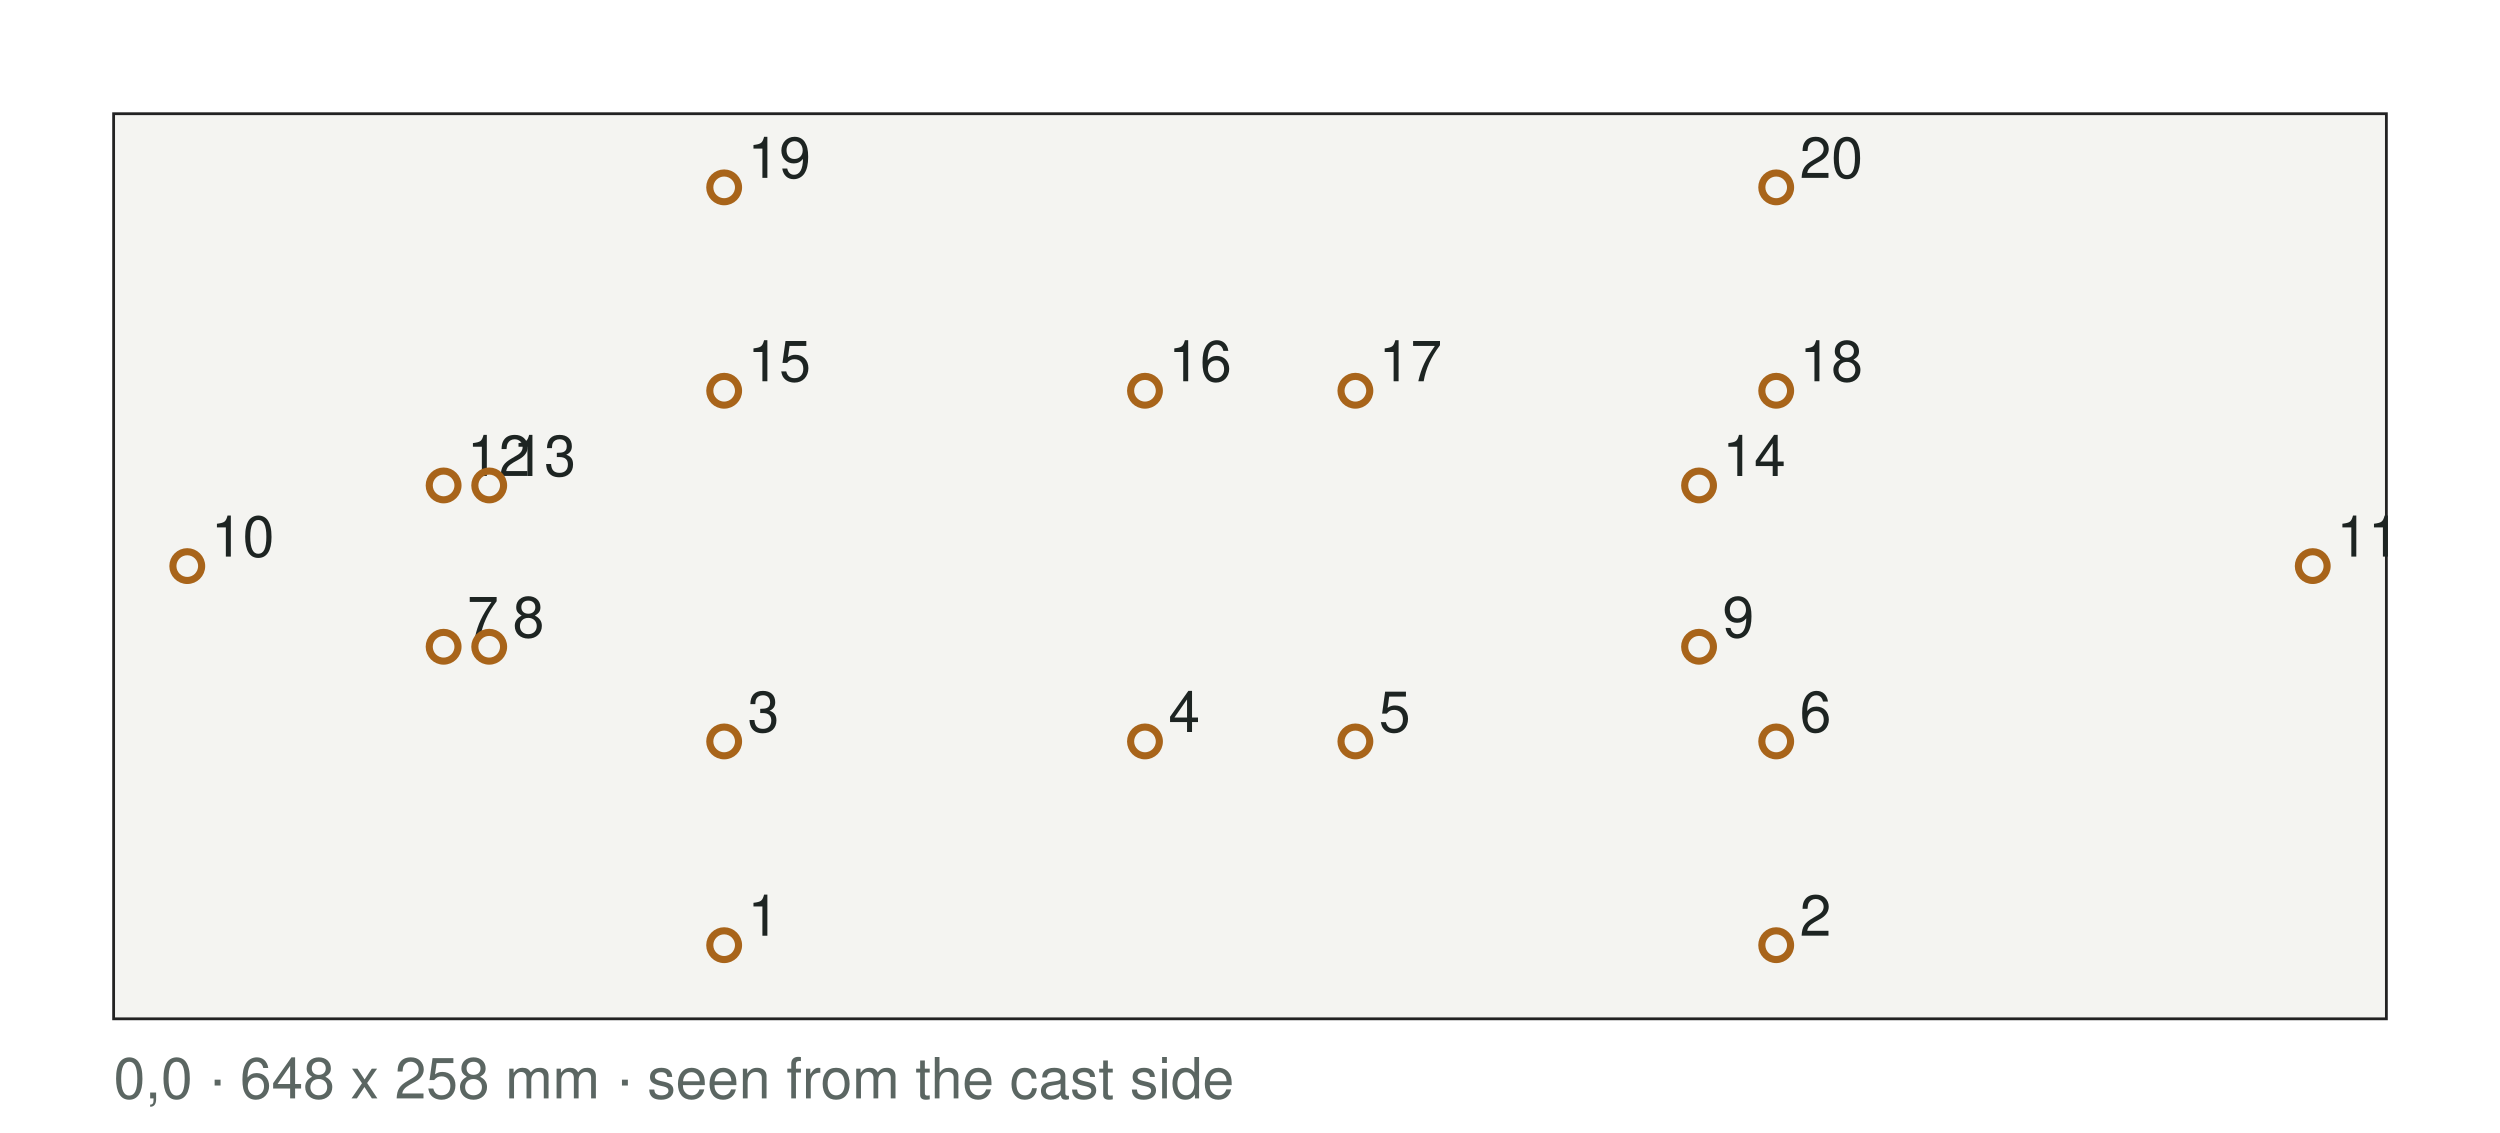
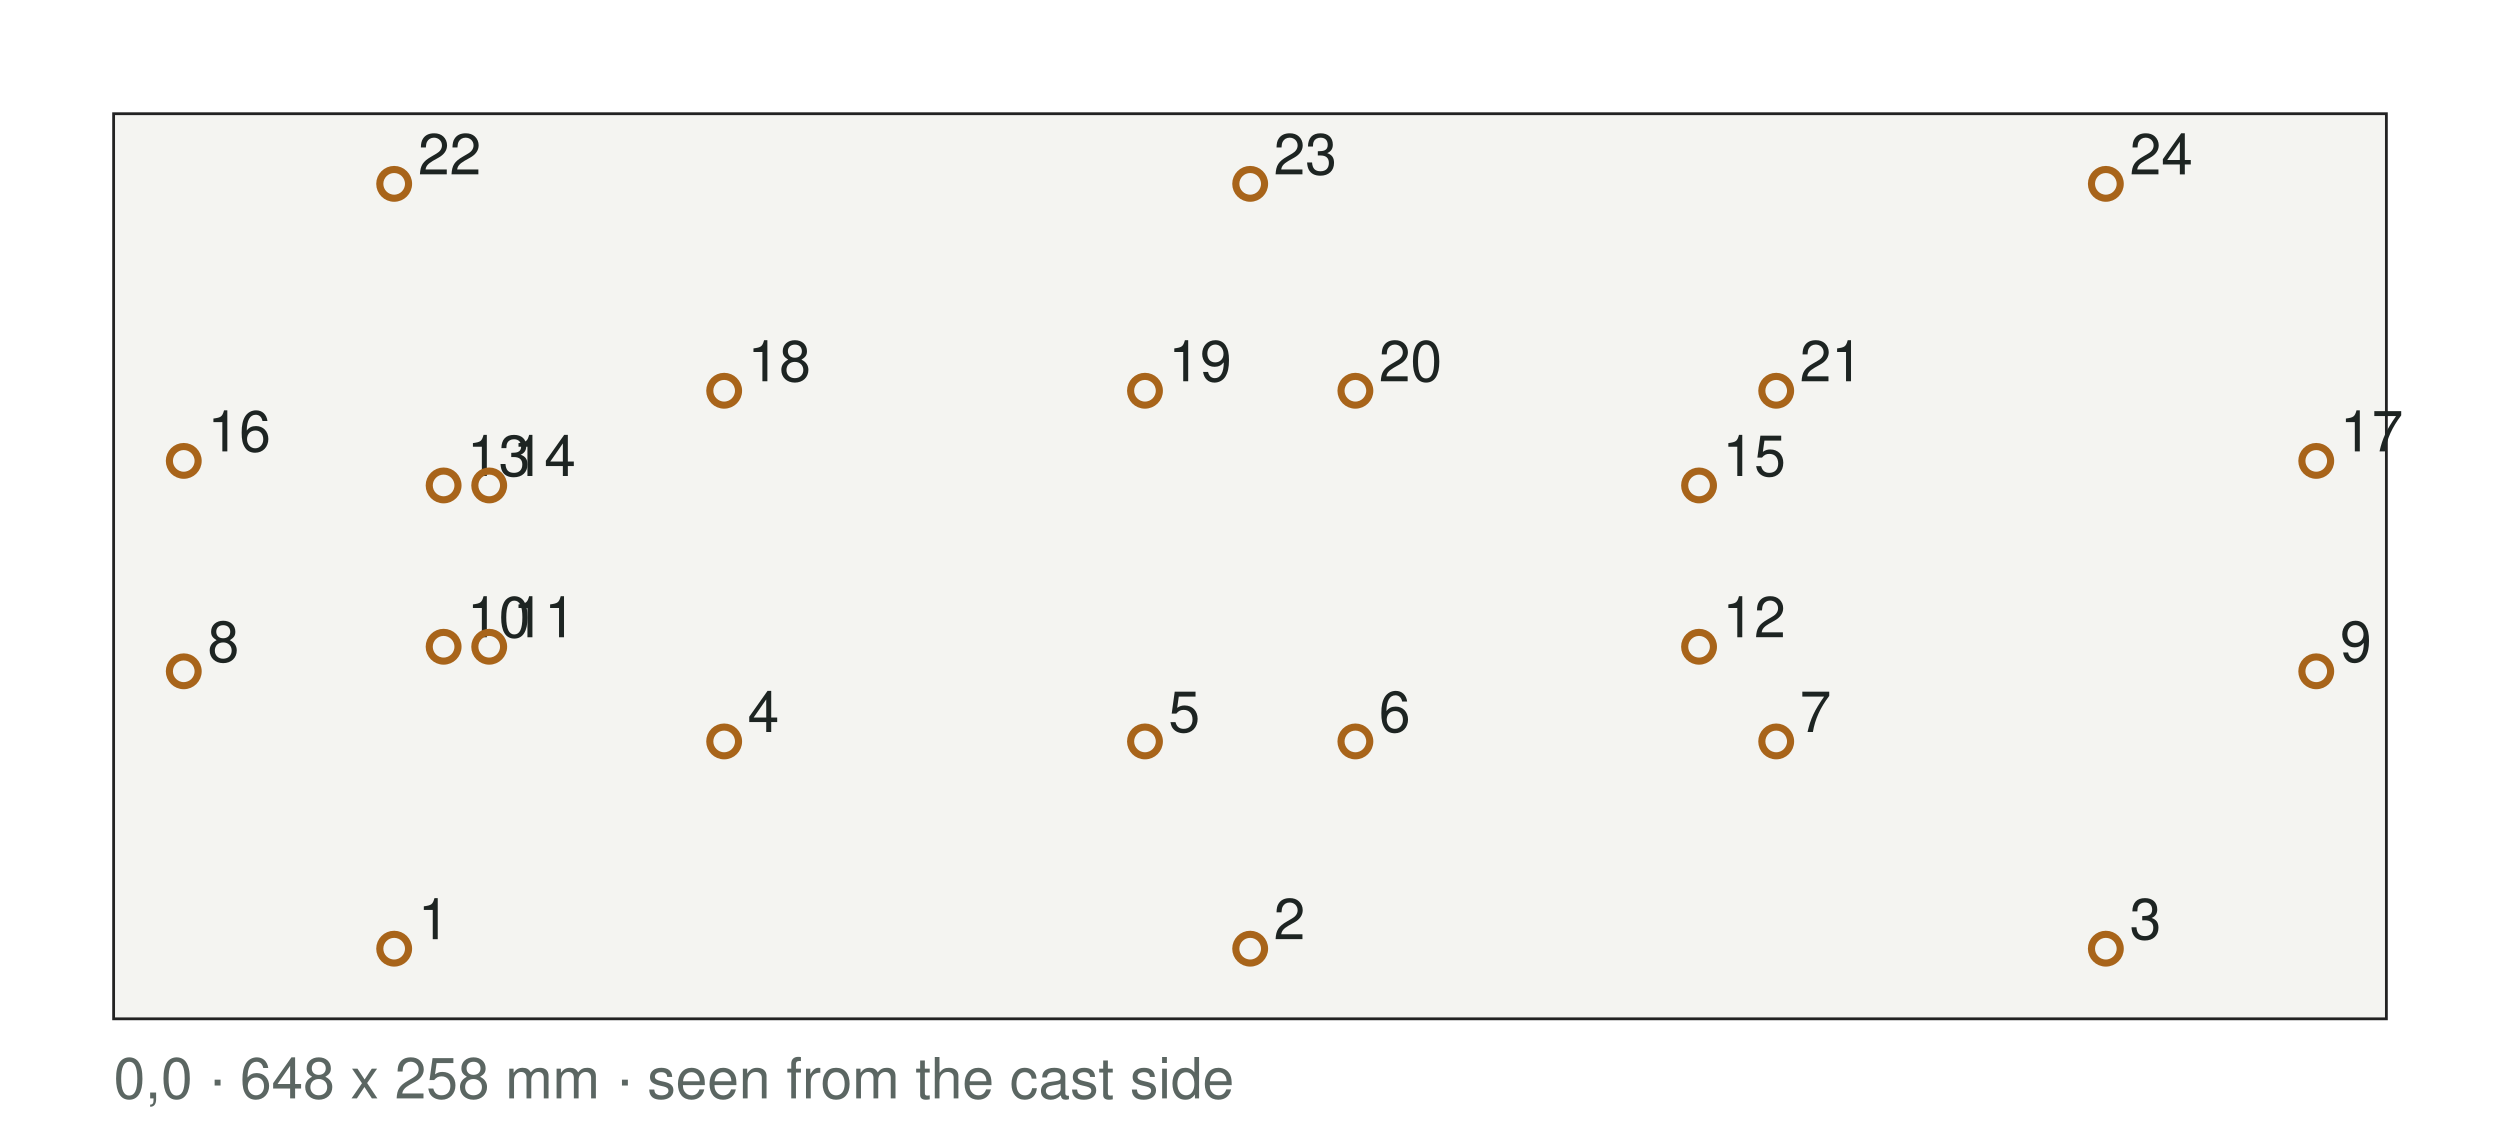
<svg xmlns="http://www.w3.org/2000/svg" viewBox="-32.4 -32.4 712.9 322.9" width="713mm" height="323mm" font-family="Helvetica, Arial, sans-serif">
  <polygon points="0.0,258.1 648.1,258.1 648.1,0.0 0.0,0.0" fill="#f4f4f1" stroke="#222" stroke-width="0.8" />
-   <circle cx="174.1" cy="237.1" r="4.1" fill="none" stroke="#a8641a" stroke-width="2.03" />
-   <text x="180.8" y="234.4" font-size="16.2" fill="#1d2422">1</text>
-   <circle cx="474.1" cy="237.1" r="4.1" fill="none" stroke="#a8641a" stroke-width="2.03" />
-   <text x="480.8" y="234.4" font-size="16.2" fill="#1d2422">2</text>
+   <circle cx="80.0" cy="238.1" r="4.1" fill="none" stroke="#a8641a" stroke-width="2.03" />
+   <text x="86.8" y="235.4" font-size="16.2" fill="#1d2422">1</text>
+   <circle cx="324.1" cy="238.1" r="4.1" fill="none" stroke="#a8641a" stroke-width="2.03" />
+   <text x="330.8" y="235.4" font-size="16.2" fill="#1d2422">2</text>
+   <circle cx="568.1" cy="238.1" r="4.1" fill="none" stroke="#a8641a" stroke-width="2.03" />
+   <text x="574.9" y="235.4" font-size="16.2" fill="#1d2422">3</text>
  <circle cx="174.1" cy="179.0" r="4.1" fill="none" stroke="#a8641a" stroke-width="2.03" />
-   <text x="180.8" y="176.3" font-size="16.2" fill="#1d2422">3</text>
+   <text x="180.8" y="176.3" font-size="16.2" fill="#1d2422">4</text>
  <circle cx="294.1" cy="179.0" r="4.1" fill="none" stroke="#a8641a" stroke-width="2.03" />
-   <text x="300.8" y="176.3" font-size="16.2" fill="#1d2422">4</text>
+   <text x="300.8" y="176.3" font-size="16.2" fill="#1d2422">5</text>
  <circle cx="354.1" cy="179.0" r="4.1" fill="none" stroke="#a8641a" stroke-width="2.03" />
-   <text x="360.8" y="176.3" font-size="16.2" fill="#1d2422">5</text>
+   <text x="360.8" y="176.3" font-size="16.2" fill="#1d2422">6</text>
  <circle cx="474.1" cy="179.0" r="4.1" fill="none" stroke="#a8641a" stroke-width="2.03" />
-   <text x="480.8" y="176.3" font-size="16.2" fill="#1d2422">6</text>
+   <text x="480.8" y="176.3" font-size="16.2" fill="#1d2422">7</text>
+   <circle cx="20.0" cy="159.0" r="4.1" fill="none" stroke="#a8641a" stroke-width="2.03" />
+   <text x="26.8" y="156.3" font-size="16.2" fill="#1d2422">8</text>
+   <circle cx="628.1" cy="159.0" r="4.1" fill="none" stroke="#a8641a" stroke-width="2.03" />
+   <text x="634.9" y="156.3" font-size="16.2" fill="#1d2422">9</text>
  <circle cx="94.1" cy="152.0" r="4.1" fill="none" stroke="#a8641a" stroke-width="2.03" />
-   <text x="100.8" y="149.3" font-size="16.2" fill="#1d2422">7</text>
+   <text x="100.8" y="149.3" font-size="16.2" fill="#1d2422">10</text>
  <circle cx="107.1" cy="152.0" r="4.1" fill="none" stroke="#a8641a" stroke-width="2.03" />
-   <text x="113.8" y="149.3" font-size="16.2" fill="#1d2422">8</text>
+   <text x="113.8" y="149.3" font-size="16.2" fill="#1d2422">11</text>
  <circle cx="452.1" cy="152.0" r="4.1" fill="none" stroke="#a8641a" stroke-width="2.03" />
-   <text x="458.8" y="149.3" font-size="16.2" fill="#1d2422">9</text>
-   <circle cx="21.0" cy="129.0" r="4.1" fill="none" stroke="#a8641a" stroke-width="2.03" />
-   <text x="27.8" y="126.3" font-size="16.2" fill="#1d2422">10</text>
-   <circle cx="627.1" cy="129.0" r="4.1" fill="none" stroke="#a8641a" stroke-width="2.03" />
-   <text x="633.9" y="126.3" font-size="16.2" fill="#1d2422">11</text>
+   <text x="458.8" y="149.3" font-size="16.2" fill="#1d2422">12</text>
  <circle cx="94.1" cy="106.0" r="4.1" fill="none" stroke="#a8641a" stroke-width="2.03" />
-   <text x="100.8" y="103.3" font-size="16.2" fill="#1d2422">12</text>
+   <text x="100.8" y="103.3" font-size="16.2" fill="#1d2422">13</text>
  <circle cx="107.1" cy="106.0" r="4.1" fill="none" stroke="#a8641a" stroke-width="2.03" />
-   <text x="113.8" y="103.3" font-size="16.2" fill="#1d2422">13</text>
+   <text x="113.8" y="103.3" font-size="16.2" fill="#1d2422">14</text>
  <circle cx="452.1" cy="106.0" r="4.1" fill="none" stroke="#a8641a" stroke-width="2.03" />
-   <text x="458.8" y="103.3" font-size="16.2" fill="#1d2422">14</text>
+   <text x="458.8" y="103.3" font-size="16.2" fill="#1d2422">15</text>
+   <circle cx="20.0" cy="99.0" r="4.1" fill="none" stroke="#a8641a" stroke-width="2.03" />
+   <text x="26.8" y="96.3" font-size="16.2" fill="#1d2422">16</text>
+   <circle cx="628.1" cy="99.0" r="4.1" fill="none" stroke="#a8641a" stroke-width="2.03" />
+   <text x="634.9" y="96.3" font-size="16.2" fill="#1d2422">17</text>
  <circle cx="174.1" cy="79.0" r="4.1" fill="none" stroke="#a8641a" stroke-width="2.03" />
-   <text x="180.8" y="76.3" font-size="16.2" fill="#1d2422">15</text>
+   <text x="180.8" y="76.3" font-size="16.2" fill="#1d2422">18</text>
  <circle cx="294.1" cy="79.0" r="4.1" fill="none" stroke="#a8641a" stroke-width="2.03" />
-   <text x="300.8" y="76.3" font-size="16.2" fill="#1d2422">16</text>
+   <text x="300.8" y="76.3" font-size="16.2" fill="#1d2422">19</text>
  <circle cx="354.1" cy="79.0" r="4.1" fill="none" stroke="#a8641a" stroke-width="2.03" />
-   <text x="360.8" y="76.3" font-size="16.2" fill="#1d2422">17</text>
+   <text x="360.8" y="76.3" font-size="16.2" fill="#1d2422">20</text>
  <circle cx="474.1" cy="79.0" r="4.1" fill="none" stroke="#a8641a" stroke-width="2.03" />
-   <text x="480.8" y="76.3" font-size="16.2" fill="#1d2422">18</text>
-   <circle cx="174.1" cy="21.0" r="4.1" fill="none" stroke="#a8641a" stroke-width="2.03" />
-   <text x="180.8" y="18.3" font-size="16.2" fill="#1d2422">19</text>
-   <circle cx="474.1" cy="21.0" r="4.1" fill="none" stroke="#a8641a" stroke-width="2.03" />
-   <text x="480.8" y="18.3" font-size="16.2" fill="#1d2422">20</text>
+   <text x="480.8" y="76.3" font-size="16.2" fill="#1d2422">21</text>
+   <circle cx="80.0" cy="20.0" r="4.1" fill="none" stroke="#a8641a" stroke-width="2.03" />
+   <text x="86.8" y="17.3" font-size="16.2" fill="#1d2422">22</text>
+   <circle cx="324.1" cy="20.0" r="4.1" fill="none" stroke="#a8641a" stroke-width="2.03" />
+   <text x="330.8" y="17.3" font-size="16.2" fill="#1d2422">23</text>
+   <circle cx="568.1" cy="20.0" r="4.1" fill="none" stroke="#a8641a" stroke-width="2.03" />
+   <text x="574.9" y="17.3" font-size="16.2" fill="#1d2422">24</text>
  <text x="0" y="280.8" font-size="16.2" fill="#5b6662">0,0 · 648 x 258 mm · seen from the cast side</text>
</svg>
